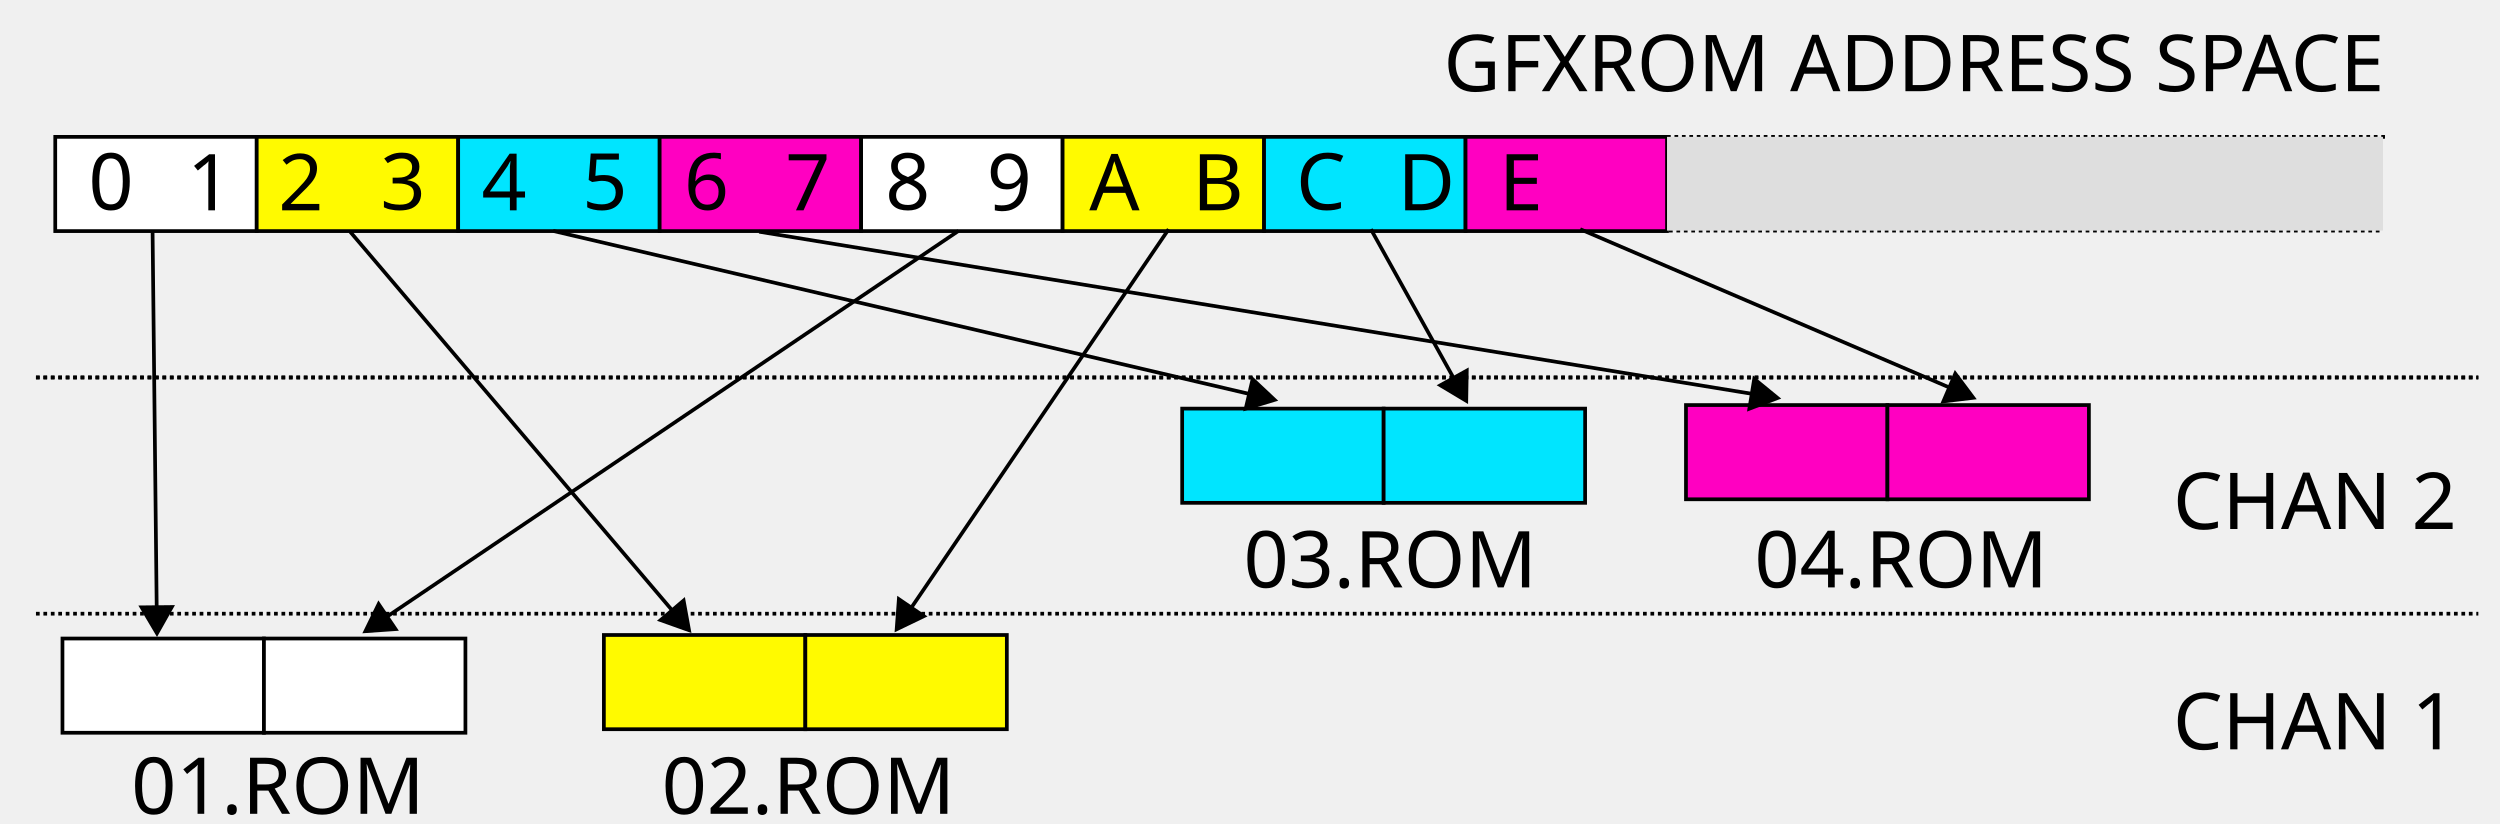
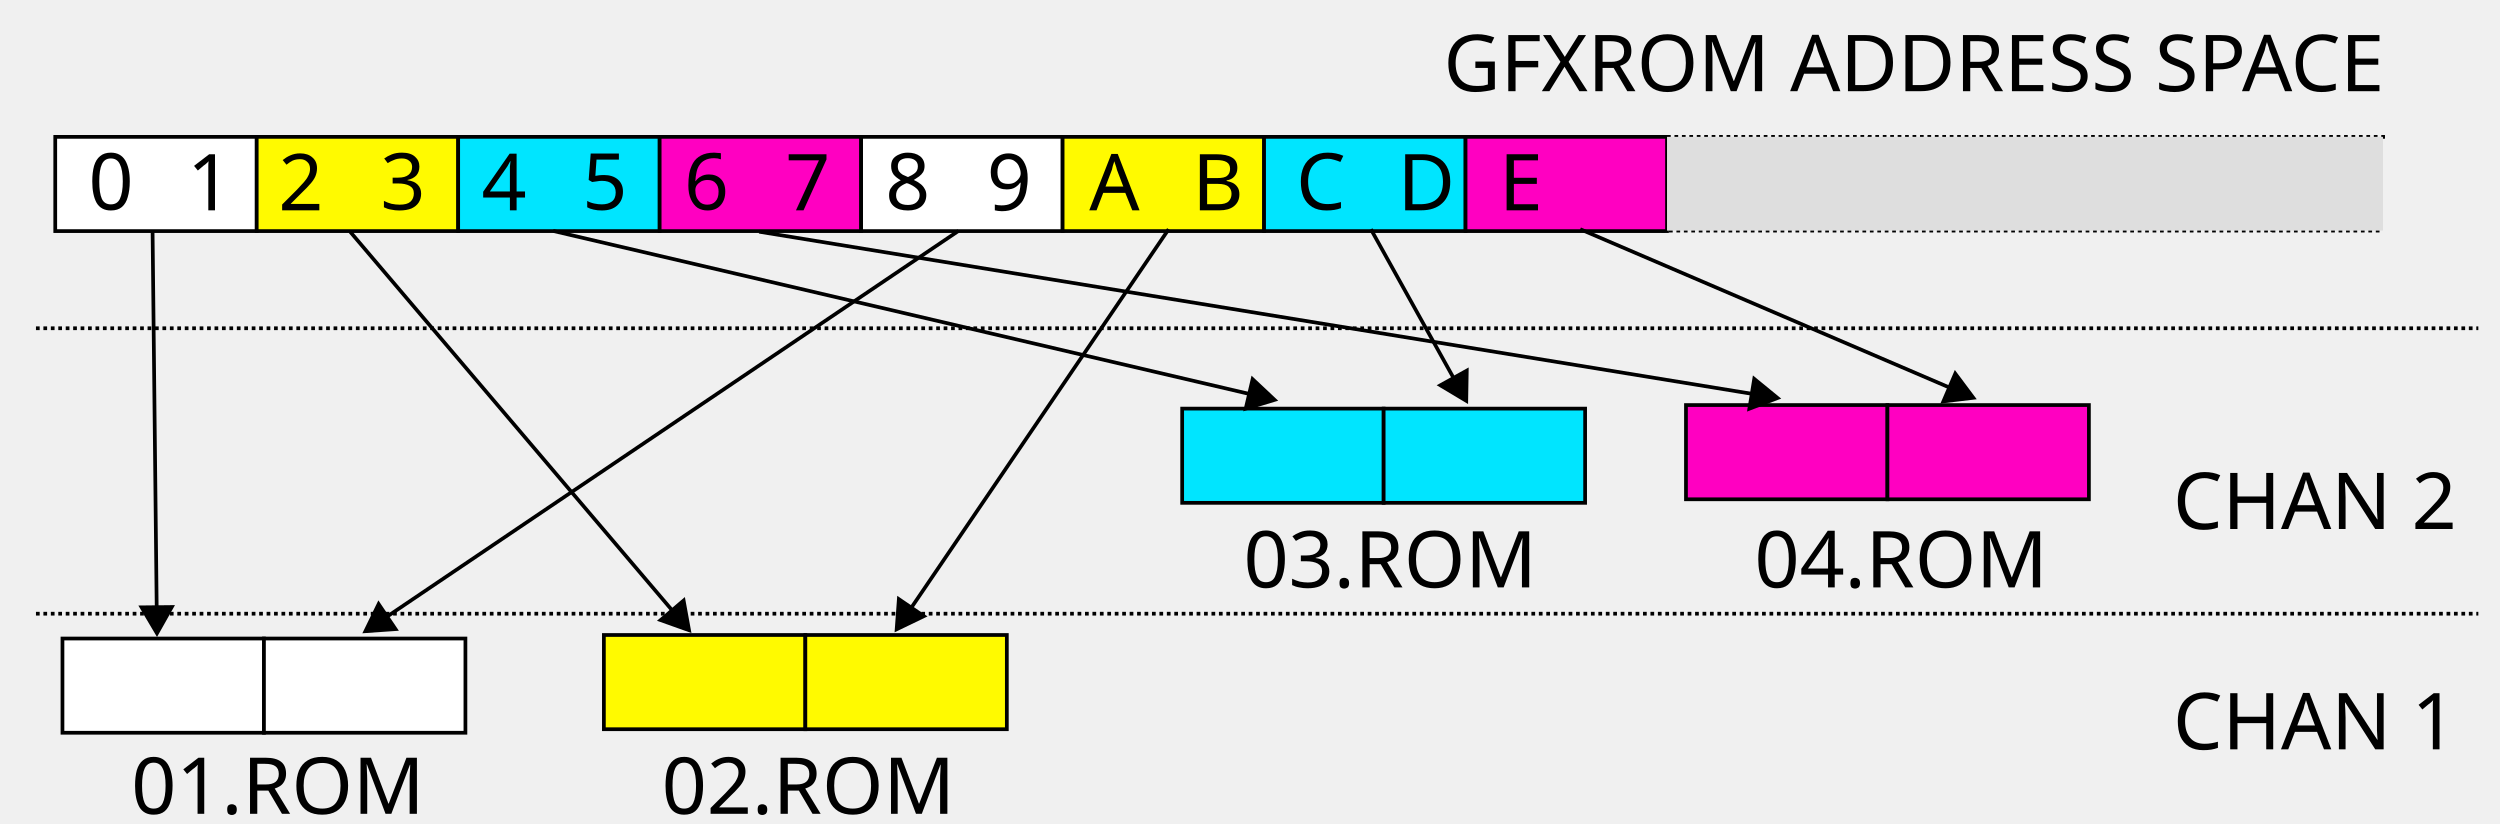
<svg xmlns="http://www.w3.org/2000/svg" width="134.408mm" height="44.248mm" viewBox="0 0 134.408 44.248" version="1.1" id="svg3605">
  <defs id="defs3602">
    <marker style="overflow:visible" id="TriangleOutL" refX="0" refY="0" orient="auto">
      <path transform="scale(0.8)" style="fill:context-stroke;fill-rule:evenodd;stroke:context-stroke;stroke-width:1pt" d="M 5.77,0 -2.88,5 V -5 Z" id="path33417" />
    </marker>
    <marker style="overflow:visible" id="TriangleOutM" refX="0" refY="0" orient="auto">
      <path transform="scale(0.4)" style="fill:context-stroke;fill-rule:evenodd;stroke:context-stroke;stroke-width:1pt" d="M 5.77,0 -2.88,5 V -5 Z" id="path33420" />
    </marker>
    <marker style="overflow:visible" id="TriangleOutL-1" refX="0" refY="0" orient="auto">
      <path transform="scale(0.8)" style="fill:context-stroke;fill-rule:evenodd;stroke:context-stroke;stroke-width:1pt" d="M 5.77,0 -2.88,5 V -5 Z" id="path33417-5" />
    </marker>
    <marker style="overflow:visible" id="TriangleOutL-7" refX="0" refY="0" orient="auto">
      <path transform="scale(0.8)" style="fill:context-stroke;fill-rule:evenodd;stroke:context-stroke;stroke-width:1pt" d="M 5.77,0 -2.88,5 V -5 Z" id="path33417-9" />
    </marker>
    <marker style="overflow:visible" id="TriangleOutL-3" refX="0" refY="0" orient="auto">
      <path transform="scale(0.8)" style="fill:context-stroke;fill-rule:evenodd;stroke:context-stroke;stroke-width:1pt" d="M 5.77,0 -2.88,5 V -5 Z" id="path33417-0" />
    </marker>
    <marker style="overflow:visible" id="TriangleOutL-32" refX="0" refY="0" orient="auto">
      <path transform="scale(0.8)" style="fill:context-stroke;fill-rule:evenodd;stroke:context-stroke;stroke-width:1pt" d="M 5.77,0 -2.88,5 V -5 Z" id="path33417-92" />
    </marker>
    <marker style="overflow:visible" id="TriangleOutL-9" refX="0" refY="0" orient="auto">
      <path transform="scale(0.8)" style="fill:context-stroke;fill-rule:evenodd;stroke:context-stroke;stroke-width:1pt" d="M 5.77,0 -2.88,5 V -5 Z" id="path33417-01" />
    </marker>
    <marker style="overflow:visible" id="TriangleOutL-329" refX="0" refY="0" orient="auto">
      <path transform="scale(0.8)" style="fill:context-stroke;fill-rule:evenodd;stroke:context-stroke;stroke-width:1pt" d="M 5.77,0 -2.88,5 V -5 Z" id="path33417-56" />
    </marker>
    <marker style="overflow:visible" id="TriangleOutL-5" refX="0" refY="0" orient="auto">
      <path transform="scale(0.8)" style="fill:context-stroke;fill-rule:evenodd;stroke:context-stroke;stroke-width:1pt" d="M 5.77,0 -2.88,5 V -5 Z" id="path33417-95" />
    </marker>
  </defs>
  <g id="layer1" transform="translate(-0.5817222,-0.3948655)">
    <path style="fill:none;stroke:#000000;stroke-width:0.2;stroke-linecap:butt;stroke-linejoin:miter;stroke-miterlimit:4;stroke-dasharray:0.2, 0.2;stroke-dashoffset:0;stroke-opacity:1" d="M 89.912,12.793 H 128.697" id="path6542-9" />
-     <path style="fill:none;stroke:#000000;stroke-width:0.2;stroke-linecap:butt;stroke-linejoin:miter;stroke-miterlimit:4;stroke-dasharray:0.2, 0.2;stroke-dashoffset:0;stroke-opacity:1" d="m 2.515,20.689 131.31,0" id="path6542-9-2" />
+     <path style="fill:none;stroke:#000000;stroke-width:0.2;stroke-linecap:butt;stroke-linejoin:miter;stroke-miterlimit:4;stroke-dasharray:0.2, 0.2;stroke-dashoffset:0;stroke-opacity:1" d="M 2.515,18.043 H 133.825" id="path6542-9-2" />
    <rect style="fill:#ffffff;fill-opacity:1;stroke:#000000;stroke-width:0.2;stroke-miterlimit:4;stroke-dasharray:none;stroke-opacity:1" id="rect5975" width="10.832" height="5.066" x="3.552" y="7.753" ry="0" />
    <rect style="fill:#ffffff;fill-opacity:1;stroke:#000000;stroke-width:0.2;stroke-miterlimit:4;stroke-dasharray:none;stroke-opacity:1" id="rect5975-5" width="10.832" height="5.066" x="3.94" y="34.724" ry="0" />
    <rect style="fill:#ffffff;fill-opacity:1;stroke:#000000;stroke-width:0.2;stroke-miterlimit:4;stroke-dasharray:none;stroke-opacity:1" id="rect5975-58" width="10.832" height="5.066" x="14.772" y="34.724" ry="0" />
    <rect style="fill:#fffa00;fill-opacity:1;stroke:#000000;stroke-width:0.2;stroke-miterlimit:4;stroke-dasharray:none;stroke-opacity:1" id="rect5975-5-2" width="10.832" height="5.066" x="33.048" y="34.534" ry="0" />
    <rect style="fill:#fffa00;fill-opacity:1;stroke:#000000;stroke-width:0.2;stroke-miterlimit:4;stroke-dasharray:none;stroke-opacity:1" id="rect5975-58-8" width="10.832" height="5.066" x="43.88" y="34.534" ry="0" />
    <rect style="fill:#00e5ff;fill-opacity:1;stroke:#000000;stroke-width:0.2;stroke-miterlimit:4;stroke-dasharray:none;stroke-opacity:1" id="rect5975-5-2-7" width="10.832" height="5.066" x="64.139" y="22.363" ry="0" />
    <rect style="fill:#00e5ff;fill-opacity:1;stroke:#000000;stroke-width:0.2;stroke-miterlimit:4;stroke-dasharray:none;stroke-opacity:1" id="rect5975-58-8-5" width="10.832" height="5.066" x="74.971" y="22.363" ry="0" />
    <rect style="fill:#ff00c1;fill-opacity:1;stroke:#000000;stroke-width:0.2;stroke-miterlimit:4;stroke-dasharray:none;stroke-opacity:1" id="rect5975-5-2-6" width="10.832" height="5.066" x="91.225" y="22.172" ry="0" />
    <rect style="fill:#ff00c1;fill-opacity:1;stroke:#000000;stroke-width:0.2;stroke-miterlimit:4;stroke-dasharray:none;stroke-opacity:1" id="rect5975-58-8-7" width="10.832" height="5.066" x="102.056" y="22.172" ry="0" />
    <rect style="fill:#fffa00;fill-opacity:1;stroke:#000000;stroke-width:0.2;stroke-miterlimit:4;stroke-dasharray:none;stroke-opacity:1" id="rect5975-1" width="10.832" height="5.066" x="14.383" y="7.753" ry="0" />
    <rect style="fill:#00e5ff;fill-opacity:1;stroke:#000000;stroke-width:0.2;stroke-miterlimit:4;stroke-dasharray:none;stroke-opacity:1" id="rect5975-9" width="10.832" height="5.066" x="25.215" y="7.753" ry="0" />
    <rect style="fill:#ff00c1;fill-opacity:1;stroke:#000000;stroke-width:0.2;stroke-miterlimit:4;stroke-dasharray:none;stroke-opacity:1" id="rect5975-1-6" width="10.832" height="5.066" x="36.047" y="7.753" ry="0" />
    <rect style="fill:#ffffff;fill-opacity:1;stroke:#000000;stroke-width:0.2;stroke-miterlimit:4;stroke-dasharray:none;stroke-opacity:1" id="rect5975-8" width="10.832" height="5.066" x="46.879" y="7.753" ry="0" />
    <rect style="fill:#fffa00;fill-opacity:1;stroke:#000000;stroke-width:0.2;stroke-miterlimit:4;stroke-dasharray:none;stroke-opacity:1" id="rect5975-1-8" width="10.832" height="5.066" x="57.711" y="7.753" ry="0" />
    <rect style="fill:#00e5ff;fill-opacity:1;stroke:#000000;stroke-width:0.2;stroke-miterlimit:4;stroke-dasharray:none;stroke-opacity:1" id="rect5975-9-8" width="10.832" height="5.066" x="68.542" y="7.753" ry="0" />
    <rect style="fill:#ff00c1;fill-opacity:1;stroke:#000000;stroke-width:0.2;stroke-miterlimit:4;stroke-dasharray:none;stroke-opacity:1" id="rect5975-1-6-3" width="10.832" height="5.066" x="79.374" y="7.753" ry="0" />
    <path style="fill:none;stroke:#000000;stroke-width:0.2;stroke-linecap:butt;stroke-linejoin:miter;stroke-miterlimit:4;stroke-dasharray:0.2, 0.2;stroke-dashoffset:0;stroke-opacity:1" d="M 90.206,7.753 H 128.991" id="path6542" />
    <text xml:space="preserve" style="font-size:4.233px;line-height:1.25;font-family:sans-serif;stroke-width:0.265" x="5.341" y="11.662" id="text10235">
      <tspan id="tspan10233" style="font-style:normal;font-variant:normal;font-weight:normal;font-stretch:normal;font-size:4.233px;font-family:'Roboto Mono';-inkscape-font-specification:'Roboto Mono';stroke-width:0.265" x="5.341" y="11.662">0</tspan>
    </text>
    <text xml:space="preserve" style="font-size:4.233px;line-height:1.25;font-family:sans-serif;stroke-width:0.265" x="15.545" y="11.704" id="text10235-0">
      <tspan id="tspan10233-2" style="font-style:normal;font-variant:normal;font-weight:normal;font-stretch:normal;font-size:4.233px;font-family:'Roboto Mono';-inkscape-font-specification:'Roboto Mono';stroke-width:0.265" x="15.545" y="11.704">2</tspan>
    </text>
    <text xml:space="preserve" style="font-size:4.233px;line-height:1.25;font-family:sans-serif;stroke-width:0.265" x="26.464" y="11.704" id="text10235-0-3">
      <tspan id="tspan10233-2-6" style="font-style:normal;font-variant:normal;font-weight:normal;font-stretch:normal;font-size:4.233px;font-family:'Roboto Mono';-inkscape-font-specification:'Roboto Mono';stroke-width:0.265" x="26.464" y="11.704">4</tspan>
    </text>
    <text xml:space="preserve" style="font-size:4.233px;line-height:1.25;font-family:sans-serif;stroke-width:0.265" x="37.356" y="11.662" id="text10235-0-1">
      <tspan id="tspan10233-2-0" style="font-style:normal;font-variant:normal;font-weight:normal;font-stretch:normal;font-size:4.233px;font-family:'Roboto Mono';-inkscape-font-specification:'Roboto Mono';stroke-width:0.265" x="37.356" y="11.662">6</tspan>
    </text>
    <text xml:space="preserve" style="font-size:4.233px;line-height:1.25;font-family:sans-serif;stroke-width:0.265" x="48.178" y="11.662" id="text10235-0-18">
      <tspan id="tspan10233-2-60" style="font-style:normal;font-variant:normal;font-weight:normal;font-stretch:normal;font-size:4.233px;font-family:'Roboto Mono';-inkscape-font-specification:'Roboto Mono';stroke-width:0.265" x="48.178" y="11.662">8</tspan>
    </text>
    <text xml:space="preserve" style="font-size:4.233px;line-height:1.25;font-family:sans-serif;stroke-width:0.265" x="59.144" y="11.704" id="text10235-0-36">
      <tspan id="tspan10233-2-9" style="font-style:normal;font-variant:normal;font-weight:normal;font-stretch:normal;font-size:4.233px;font-family:'Roboto Mono';-inkscape-font-specification:'Roboto Mono';stroke-width:0.265" x="59.144" y="11.704">A</tspan>
    </text>
    <text xml:space="preserve" style="font-size:4.233px;line-height:1.25;font-family:sans-serif;stroke-width:0.265" x="70.255" y="11.662" id="text10235-0-16">
      <tspan id="tspan10233-2-4" style="font-style:normal;font-variant:normal;font-weight:normal;font-stretch:normal;font-size:4.233px;font-family:'Roboto Mono';-inkscape-font-specification:'Roboto Mono';stroke-width:0.265" x="70.255" y="11.662">C</tspan>
    </text>
    <text xml:space="preserve" style="font-size:4.233px;line-height:1.25;font-family:sans-serif;stroke-width:0.265" x="81.176" y="11.704" id="text10235-0-4">
      <tspan id="tspan10233-2-44" style="font-style:normal;font-variant:normal;font-weight:normal;font-stretch:normal;font-size:4.233px;font-family:'Roboto Mono';-inkscape-font-specification:'Roboto Mono';stroke-width:0.265" x="81.176" y="11.704">E</tspan>
    </text>
    <text xml:space="preserve" style="font-size:4.233px;line-height:1.25;font-family:sans-serif;stroke-width:0.265" x="7.639" y="44.147" id="text27598">
      <tspan id="tspan27596" style="font-style:normal;font-variant:normal;font-weight:normal;font-stretch:normal;font-size:4.233px;font-family:'Roboto Mono';-inkscape-font-specification:'Roboto Mono';stroke-width:0.265" x="7.639" y="44.147">01.ROM</tspan>
    </text>
    <text xml:space="preserve" style="font-size:4.233px;line-height:1.25;font-family:sans-serif;stroke-width:0.265" x="78.183" y="5.296" id="text27598-1">
      <tspan id="tspan27596-3" style="font-style:normal;font-variant:normal;font-weight:normal;font-stretch:normal;font-size:4.233px;font-family:'Roboto Mono';-inkscape-font-specification:'Roboto Mono';stroke-width:0.265" x="78.183" y="5.296">GFXROM ADDRESS SPACE</tspan>
    </text>
    <text xml:space="preserve" style="font-size:4.233px;line-height:1.25;font-family:sans-serif;stroke-width:0.265" x="117.404" y="28.834" id="text27598-1-3">
      <tspan id="tspan27596-3-1" style="font-style:normal;font-variant:normal;font-weight:normal;font-stretch:normal;font-size:4.233px;font-family:'Roboto Mono';-inkscape-font-specification:'Roboto Mono';stroke-width:0.265" x="117.404" y="28.834">CHAN 2 </tspan>
    </text>
    <text xml:space="preserve" style="font-size:4.233px;line-height:1.25;font-family:sans-serif;stroke-width:0.265" x="117.404" y="40.679" id="text27598-1-3-7">
      <tspan id="tspan27596-3-1-4" style="font-style:normal;font-variant:normal;font-weight:normal;font-stretch:normal;font-size:4.233px;font-family:'Roboto Mono';-inkscape-font-specification:'Roboto Mono';stroke-width:0.265" x="117.404" y="40.679">CHAN 1 </tspan>
    </text>
    <text xml:space="preserve" style="font-size:4.233px;line-height:1.25;font-family:sans-serif;stroke-width:0.265" x="36.161" y="44.147" id="text27598-4">
      <tspan id="tspan27596-4" style="font-style:normal;font-variant:normal;font-weight:normal;font-stretch:normal;font-size:4.233px;font-family:'Roboto Mono';-inkscape-font-specification:'Roboto Mono';stroke-width:0.265" x="36.161" y="44.147">02.ROM</tspan>
    </text>
    <text xml:space="preserve" style="font-size:4.233px;line-height:1.25;font-family:sans-serif;stroke-width:0.265" x="67.442" y="31.976" id="text27598-6">
      <tspan id="tspan27596-6" style="font-style:normal;font-variant:normal;font-weight:normal;font-stretch:normal;font-size:4.233px;font-family:'Roboto Mono';-inkscape-font-specification:'Roboto Mono';stroke-width:0.265" x="67.442" y="31.976">03.ROM</tspan>
    </text>
    <text xml:space="preserve" style="font-size:4.233px;line-height:1.25;font-family:sans-serif;stroke-width:0.265" x="94.909" y="31.976" id="text27598-43">
      <tspan id="tspan27596-1" style="font-style:normal;font-variant:normal;font-weight:normal;font-stretch:normal;font-size:4.233px;font-family:'Roboto Mono';-inkscape-font-specification:'Roboto Mono';stroke-width:0.265" x="94.909" y="31.976">04.ROM</tspan>
    </text>
    <path style="fill:none;stroke:#000000;stroke-width:0.2;stroke-linecap:butt;stroke-linejoin:miter;stroke-miterlimit:4;stroke-dasharray:none;stroke-opacity:1;marker-end:url(#TriangleOutL)" d="M 8.784,12.793 9.011,33.506" id="path33273" />
    <path style="fill:none;stroke:#000000;stroke-width:0.2;stroke-linecap:butt;stroke-linejoin:miter;stroke-miterlimit:4;stroke-dasharray:none;stroke-opacity:1;marker-end:url(#TriangleOutL-7)" d="m 19.396,12.84 17.624,20.723" id="path33273-9" />
    <path style="fill:none;stroke:#000000;stroke-width:0.2;stroke-linecap:butt;stroke-linejoin:miter;stroke-miterlimit:4;stroke-dasharray:none;stroke-opacity:1;marker-end:url(#TriangleOutL-3)" d="M 30.32,12.811 68.196,21.679" id="path33273-1" />
    <path style="fill:none;stroke:#000000;stroke-width:0.2;stroke-linecap:butt;stroke-linejoin:miter;stroke-miterlimit:4;stroke-dasharray:none;stroke-opacity:1;marker-end:url(#TriangleOutL-32)" d="m 41.395,12.852 53.83,8.79" id="path33273-2" />
    <path style="fill:none;stroke:#000000;stroke-width:0.2;stroke-linecap:butt;stroke-linejoin:miter;stroke-miterlimit:4;stroke-dasharray:none;stroke-opacity:1;marker-end:url(#TriangleOutL-9)" d="M 63.412,12.718 49.316,33.451" id="path33273-4" />
    <path style="fill:none;stroke:#000000;stroke-width:0.2;stroke-linecap:butt;stroke-linejoin:miter;stroke-miterlimit:4;stroke-dasharray:none;stroke-opacity:1;marker-end:url(#TriangleOutL-329)" d="m 74.284,12.718 4.673,8.406" id="path33273-8" />
    <path style="fill:none;stroke:#000000;stroke-width:0.2;stroke-linecap:butt;stroke-linejoin:miter;stroke-miterlimit:4;stroke-dasharray:none;stroke-opacity:1;marker-end:url(#TriangleOutL-5)" d="M 85.538,12.718 105.813,21.412" id="path33273-93" />
    <path style="fill:none;stroke:#000000;stroke-width:0.2;stroke-linecap:butt;stroke-linejoin:miter;stroke-miterlimit:4;stroke-dasharray:none;stroke-opacity:1;marker-end:url(#TriangleOutL-1)" d="M 52.115,12.807 21.005,33.806" id="path33273-3" />
    <path style="fill:none;stroke:#000000;stroke-width:0.2;stroke-linecap:butt;stroke-linejoin:miter;stroke-miterlimit:4;stroke-dasharray:0.2, 0.2;stroke-dashoffset:0;stroke-opacity:1" d="M 101.075,7.733 V 12.72" id="path35984" />
    <path style="fill:none;stroke:#000000;stroke-width:0.2;stroke-linecap:butt;stroke-linejoin:miter;stroke-miterlimit:4;stroke-dasharray:0.2, 0.2;stroke-dashoffset:0;stroke-opacity:1" d="M 111.738,7.761 V 12.749" id="path35984-3" />
    <path style="fill:none;stroke:#000000;stroke-width:0.2;stroke-linecap:butt;stroke-linejoin:miter;stroke-miterlimit:4;stroke-dasharray:0.2, 0.2;stroke-dashoffset:0;stroke-opacity:1" d="M 122.745,7.876 V 12.863" id="path35984-2" />
    <text xml:space="preserve" style="font-size:4.233px;line-height:1.25;font-family:sans-serif;stroke-width:0.265" x="10.641" y="11.704" id="text12090">
      <tspan id="tspan12088" style="font-style:normal;font-variant:normal;font-weight:normal;font-stretch:normal;font-size:4.233px;font-family:'Roboto Mono';-inkscape-font-specification:'Roboto Mono';stroke-width:0.265" x="10.641" y="11.704">1</tspan>
    </text>
    <text xml:space="preserve" style="font-size:4.233px;line-height:1.25;font-family:sans-serif;stroke-width:0.265" x="21.036" y="11.662" id="text12094">
      <tspan id="tspan12092" style="font-style:normal;font-variant:normal;font-weight:normal;font-stretch:normal;font-size:4.233px;font-family:'Roboto Mono';-inkscape-font-specification:'Roboto Mono';stroke-width:0.265" x="21.036" y="11.662">3</tspan>
    </text>
    <text xml:space="preserve" style="font-size:4.233px;line-height:1.25;font-family:sans-serif;stroke-width:0.265" x="31.887" y="11.662" id="text12098">
      <tspan id="tspan12096" style="font-style:normal;font-variant:normal;font-weight:normal;font-stretch:normal;font-size:4.233px;font-family:'Roboto Mono';-inkscape-font-specification:'Roboto Mono';stroke-width:0.265" x="31.887" y="11.662">5</tspan>
    </text>
    <text xml:space="preserve" style="font-size:4.233px;line-height:1.25;font-family:sans-serif;stroke-width:0.265" x="42.798" y="11.704" id="text12102">
      <tspan id="tspan12100" style="font-style:normal;font-variant:normal;font-weight:normal;font-stretch:normal;font-size:4.233px;font-family:'Roboto Mono';-inkscape-font-specification:'Roboto Mono';stroke-width:0.265" x="42.798" y="11.704">7</tspan>
    </text>
    <text xml:space="preserve" style="font-size:4.233px;line-height:1.25;font-family:sans-serif;stroke-width:0.265" x="53.63" y="11.702" id="text12106">
      <tspan id="tspan12104" style="font-style:normal;font-variant:normal;font-weight:normal;font-stretch:normal;font-size:4.233px;font-family:'Roboto Mono';-inkscape-font-specification:'Roboto Mono';stroke-width:0.265" x="53.63" y="11.702">9</tspan>
    </text>
    <text xml:space="preserve" style="font-size:4.233px;line-height:1.25;font-family:sans-serif;stroke-width:0.265" x="64.683" y="11.704" id="text12110">
      <tspan id="tspan12108" style="font-style:normal;font-variant:normal;font-weight:normal;font-stretch:normal;font-size:4.233px;font-family:'Roboto Mono';-inkscape-font-specification:'Roboto Mono';stroke-width:0.265" x="64.683" y="11.704">B</tspan>
    </text>
    <text xml:space="preserve" style="font-size:4.233px;line-height:1.25;font-family:sans-serif;stroke-width:0.265" x="75.724" y="11.704" id="text12114">
      <tspan id="tspan12112" style="font-style:normal;font-variant:normal;font-weight:normal;font-stretch:normal;font-size:4.233px;font-family:'Roboto Mono';-inkscape-font-specification:'Roboto Mono';stroke-width:0.265" x="75.724" y="11.704">D</tspan>
    </text>
-     <path style="fill:none;stroke:#000000;stroke-width:0.2;stroke-linecap:butt;stroke-linejoin:miter;stroke-miterlimit:4;stroke-dasharray:0.2, 0.2;stroke-dashoffset:0;stroke-opacity:1" d="m 2.515,20.689 131.31,0" id="path21930" />
    <path style="fill:none;stroke:#000000;stroke-width:0.2;stroke-linecap:butt;stroke-linejoin:miter;stroke-miterlimit:4;stroke-dasharray:0.2, 0.2;stroke-dashoffset:0;stroke-opacity:1" d="M 2.515,33.389 H 133.825" id="path22012" />
    <rect style="fill:#dedede;fill-opacity:1;stroke:none;stroke-width:0.75;stroke-dasharray:0.75, 0.75" id="rect22233" width="38.491" height="5.04" x="90.206" y="7.753" />
  </g>
</svg>
